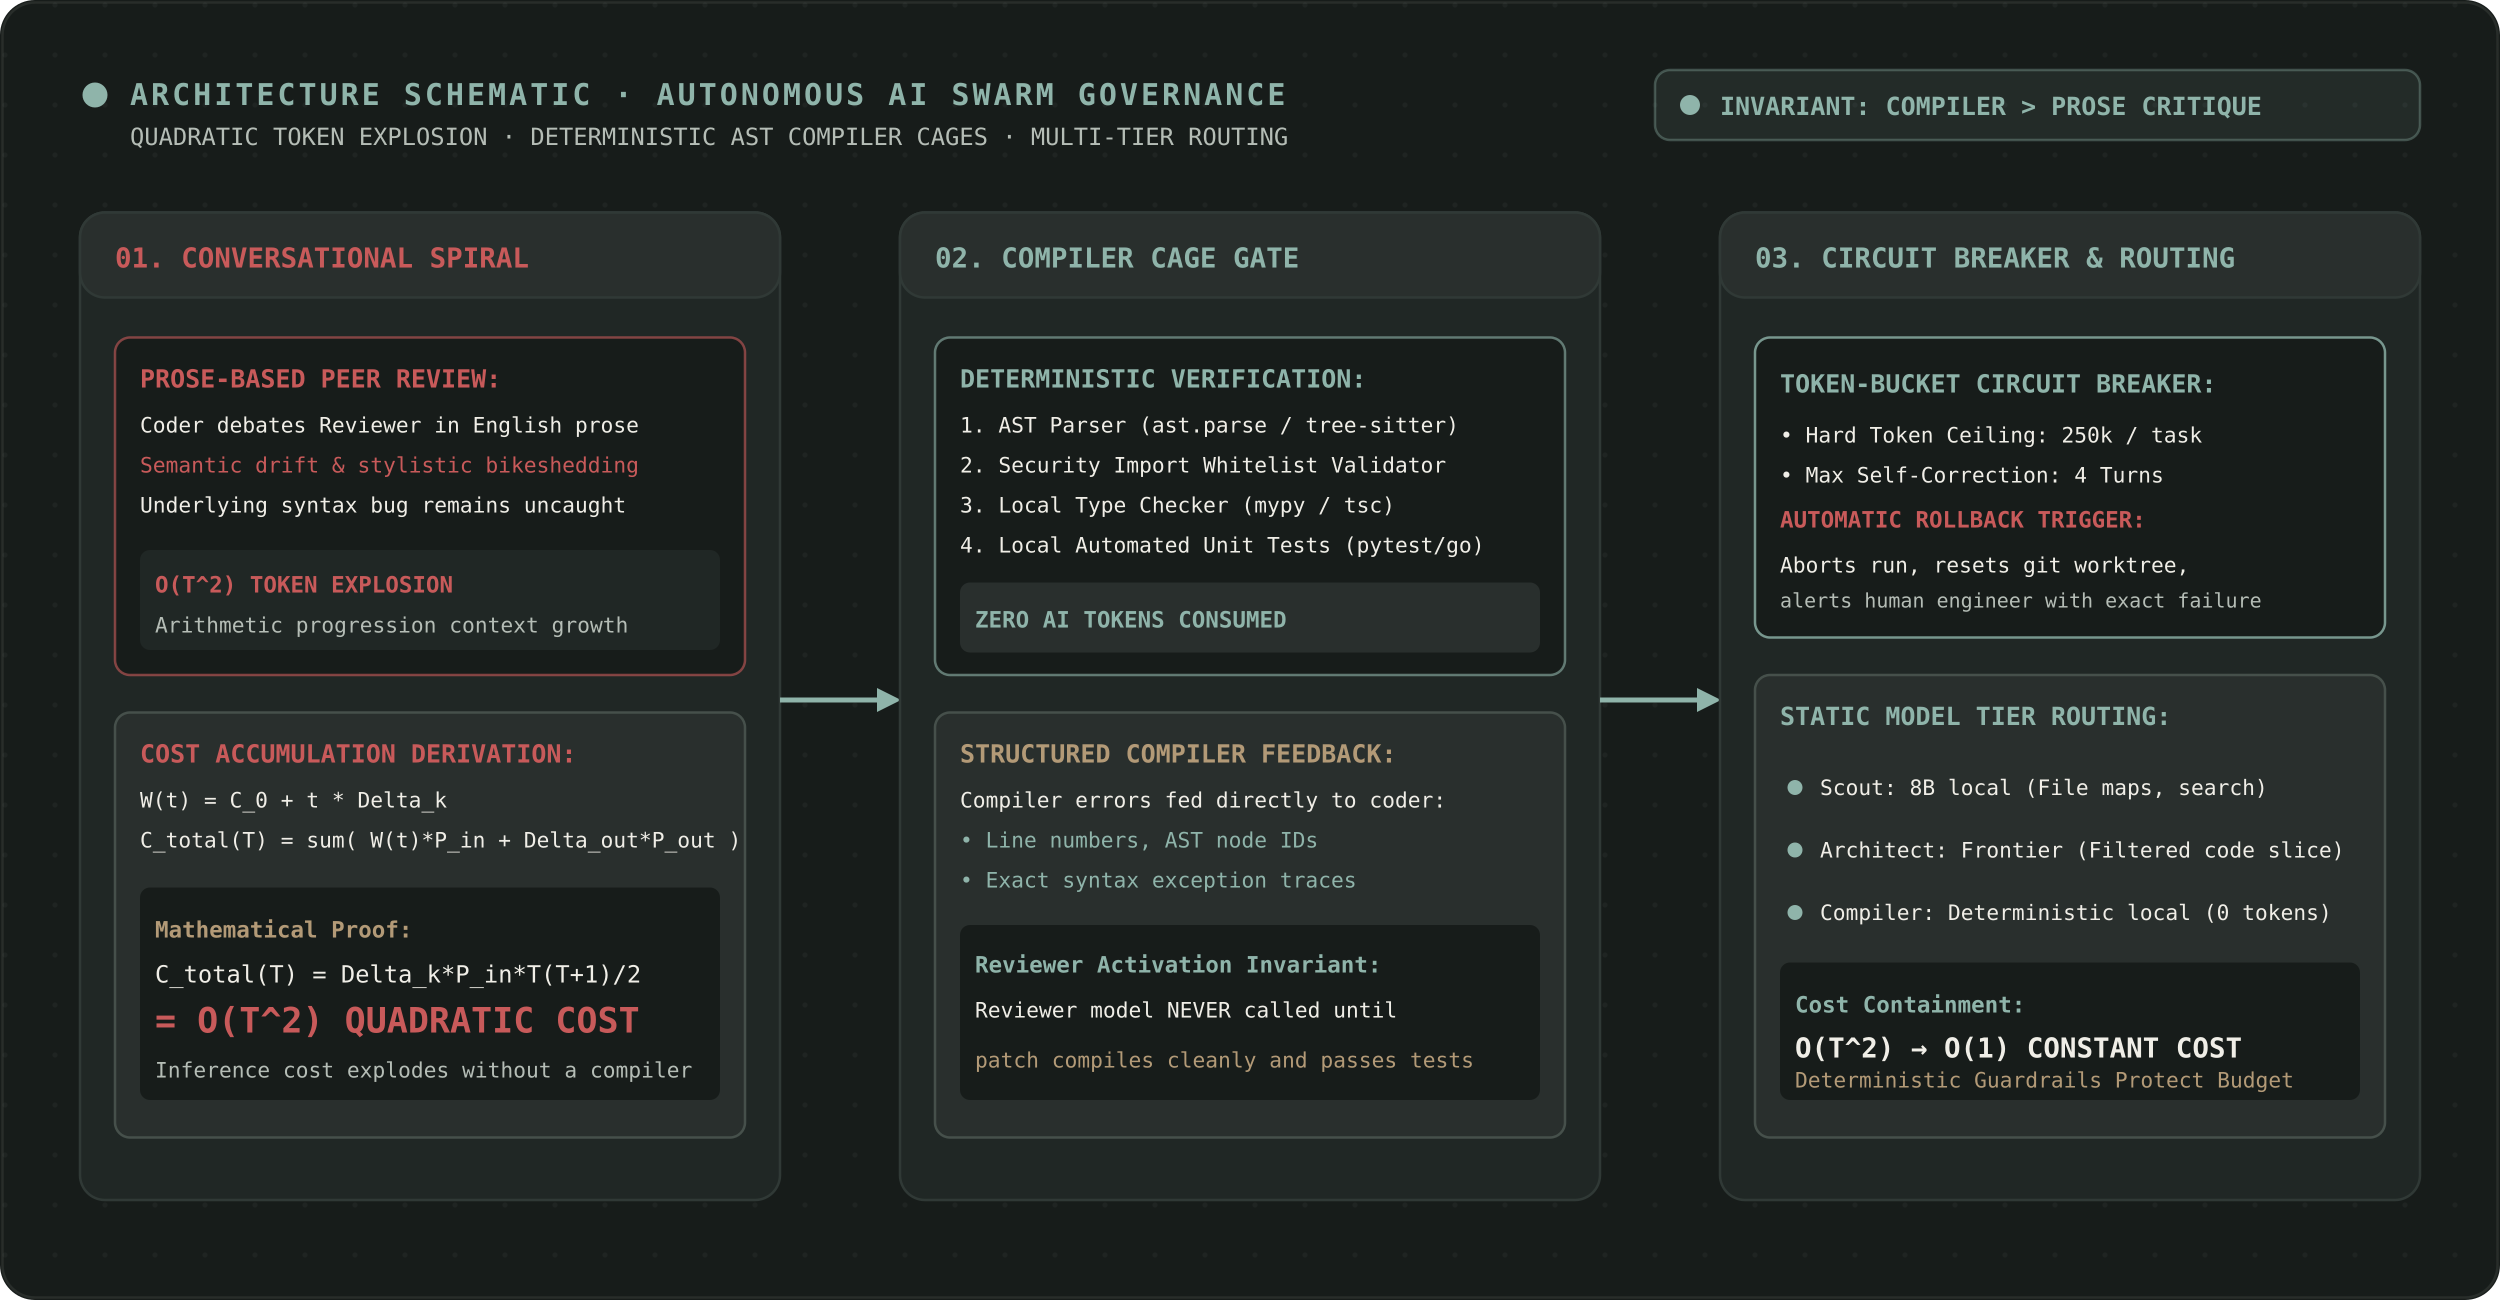
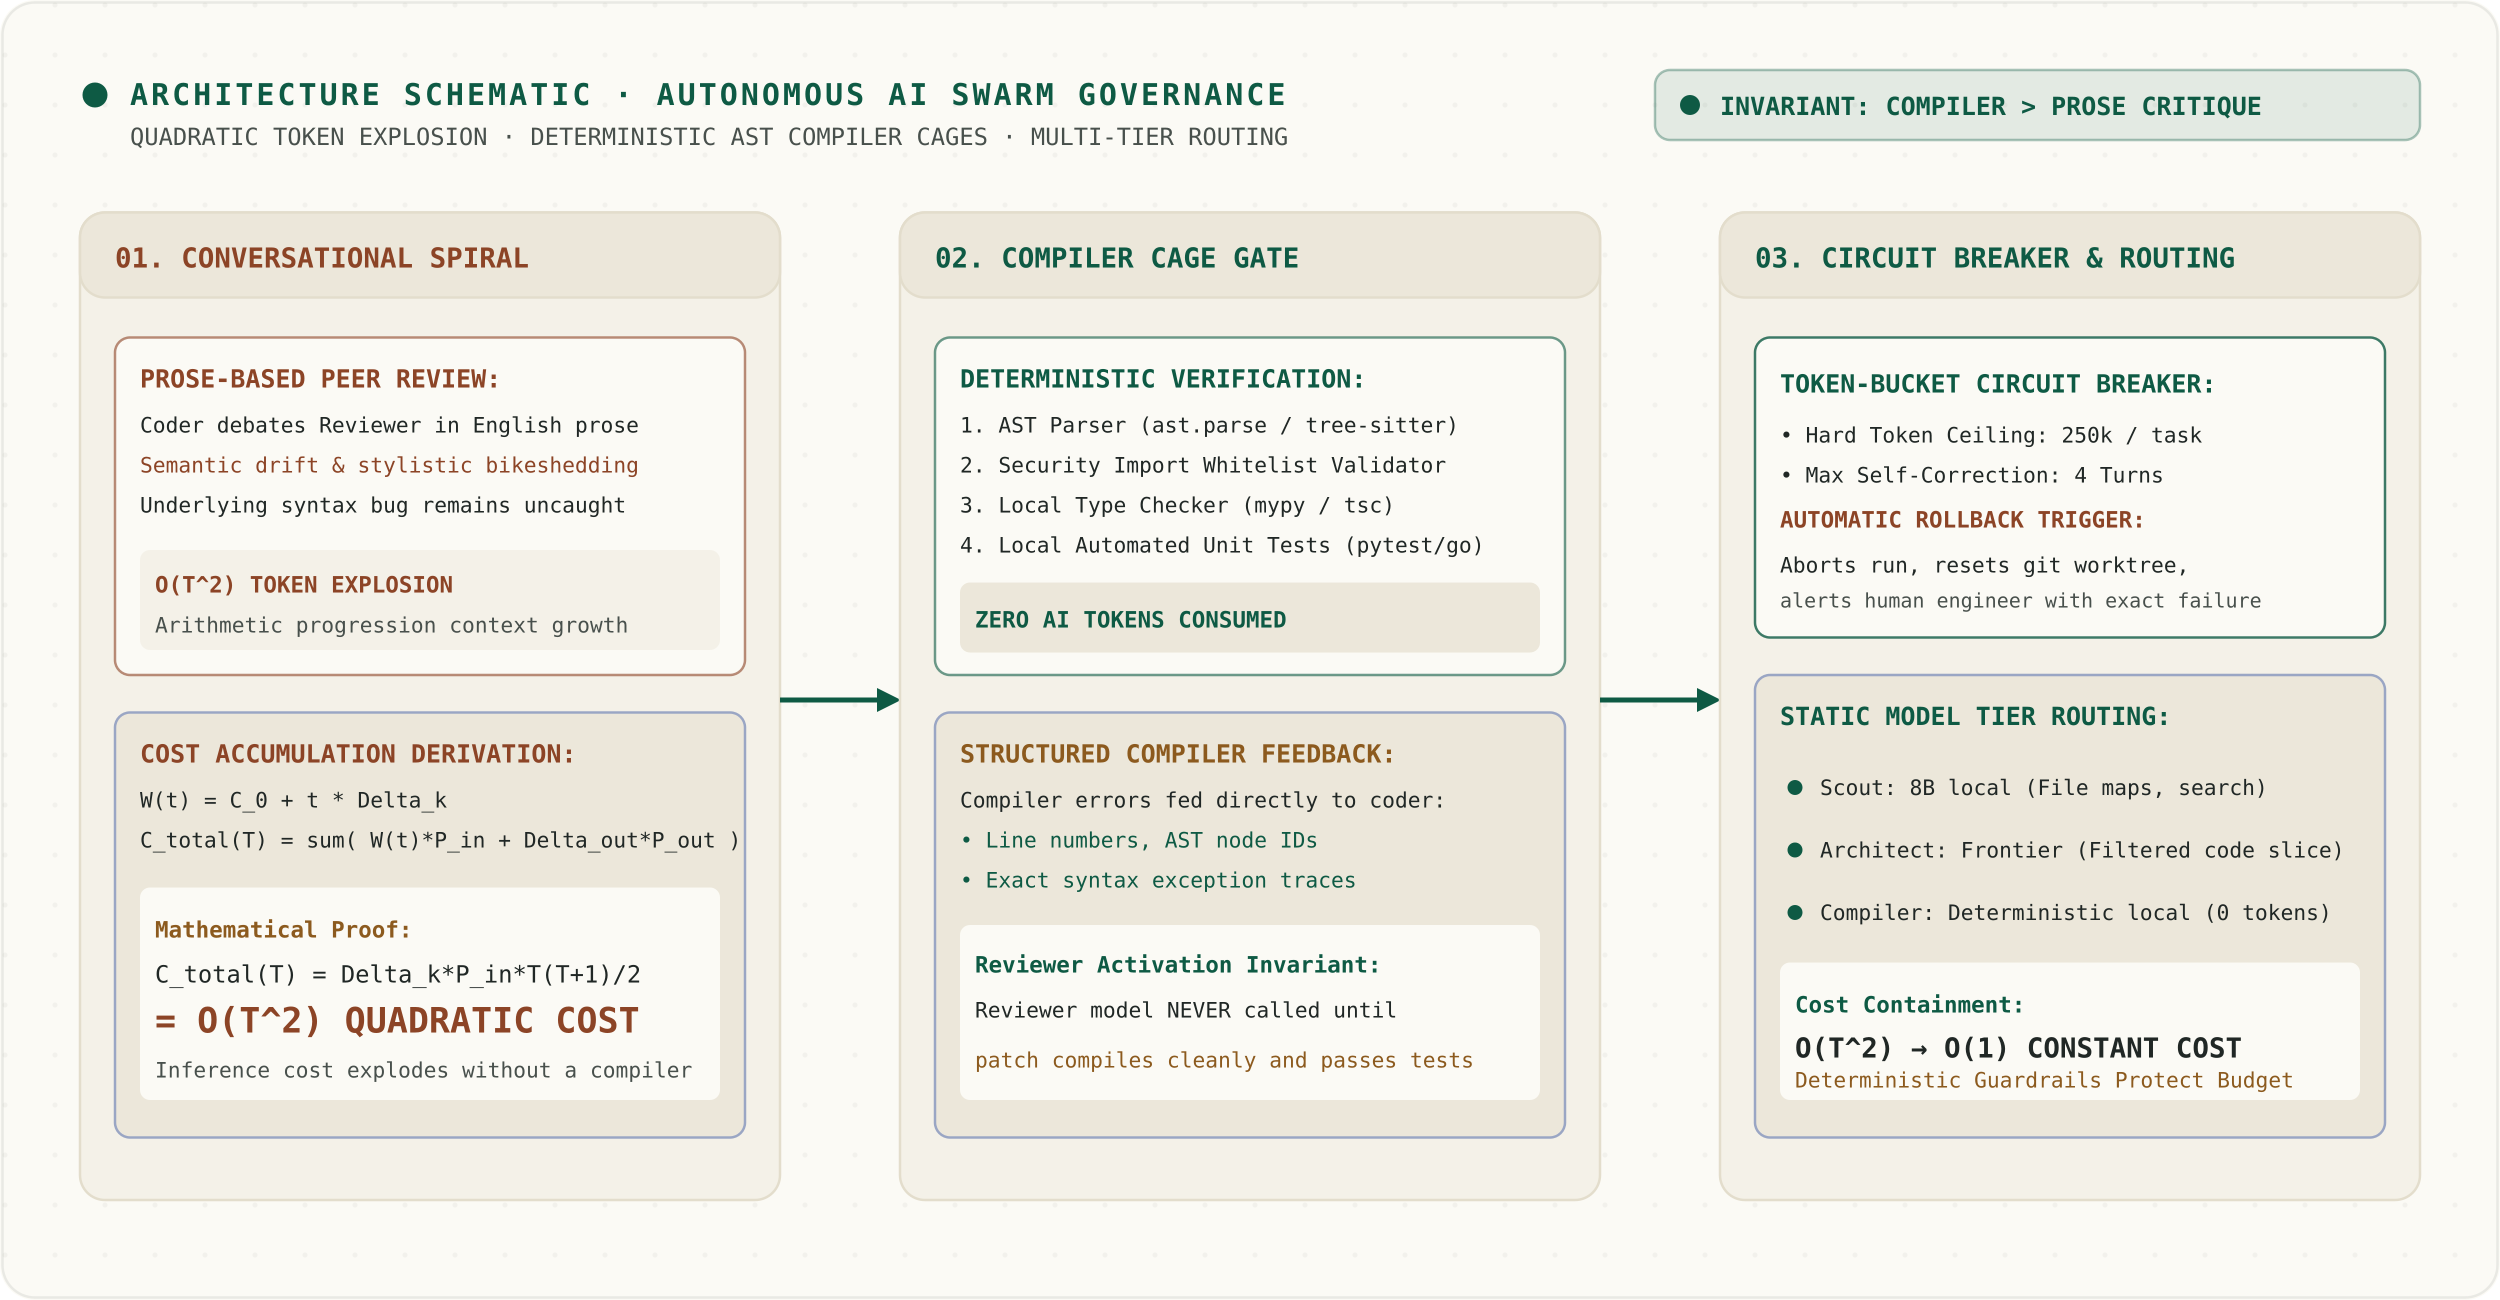
<svg xmlns="http://www.w3.org/2000/svg" viewBox="0 0 1000 520" width="100%" height="auto" class="w-full h-auto" preserveAspectRatio="xMidYMid meet" dir="ltr" shape-rendering="geometricPrecision" text-rendering="geometricPrecision">
  <defs>
    <linearGradient id="cyan-grad" x1="0%" y1="0%" x2="100%" y2="100%">
-       <stop offset="0%" stop-color="#527C78" stop-opacity="0.25" />
-       <stop offset="100%" stop-color="#527C78" stop-opacity="0.02" />
+       <stop offset="0%" stop-color="#0E5A44" stop-opacity="0.25" />
+       <stop offset="100%" stop-color="#0E5A44" stop-opacity="0.02" />
    </linearGradient>
    <linearGradient id="gold-grad" x1="0%" y1="0%" x2="100%" y2="100%">
-       <stop offset="0%" stop-color="#B39A77" stop-opacity="0.25" />
-       <stop offset="100%" stop-color="#B39A77" stop-opacity="0.02" />
+       <stop offset="0%" stop-color="#8C5A1E" stop-opacity="0.25" />
+       <stop offset="100%" stop-color="#8C5A1E" stop-opacity="0.02" />
    </linearGradient>
    <linearGradient id="emerald-grad" x1="0%" y1="0%" x2="100%" y2="100%">
-       <stop offset="0%" stop-color="#8FB4AA" stop-opacity="0.25" />
-       <stop offset="100%" stop-color="#8FB4AA" stop-opacity="0.02" />
+       <stop offset="0%" stop-color="#0E5A44" stop-opacity="0.25" />
+       <stop offset="100%" stop-color="#0E5A44" stop-opacity="0.02" />
    </linearGradient>
    <linearGradient id="rose-grad" x1="0%" y1="0%" x2="100%" y2="100%">
-       <stop offset="0%" stop-color="#C85A5A" stop-opacity="0.25" />
-       <stop offset="100%" stop-color="#C85A5A" stop-opacity="0.02" />
+       <stop offset="0%" stop-color="#8C4426" stop-opacity="0.25" />
+       <stop offset="100%" stop-color="#8C4426" stop-opacity="0.02" />
    </linearGradient>
    <pattern id="grid-dots" width="20" height="20" patternUnits="userSpaceOnUse">
-       <circle cx="2" cy="2" r="1" fill="#F3F0E8" fill-opacity="0.04" />
+       <circle cx="2" cy="2" r="1" fill="#202725" fill-opacity="0.04" />
    </pattern>
    <marker id="arr-cyan" viewBox="0 0 10 10" refX="6" refY="5" markerWidth="6" markerHeight="6" orient="auto-start-reverse">
-       <path d="M 0 1 L 8 5 L 0 9 z" fill="#8FB4AA" />
+       <path d="M 0 1 L 8 5 L 0 9 z" fill="#0E5A44" />
    </marker>
    <marker id="arr-gold" viewBox="0 0 10 10" refX="6" refY="5" markerWidth="6" markerHeight="6" orient="auto-start-reverse">
-       <path d="M 0 1 L 8 5 L 0 9 z" fill="#B39A77" />
+       <path d="M 0 1 L 8 5 L 0 9 z" fill="#8C5A1E" />
    </marker>
    <marker id="arr-rose" viewBox="0 0 10 10" refX="6" refY="5" markerWidth="6" markerHeight="6" orient="auto-start-reverse">
-       <path d="M 0 1 L 8 5 L 0 9 z" fill="#C85A5A" />
+       <path d="M 0 1 L 8 5 L 0 9 z" fill="#8C4426" />
    </marker>
  </defs>
  <style>
    text {
      font-family: 'IBM Plex Mono', ui-monospace, SFMono-Regular, Menlo, Monaco, Consolas, monospace;
    }
  </style>
-   <rect width="1000" height="520" fill="#171C1A" rx="14" />
+   <rect width="1000" height="520" fill="#FBFAF5" rx="14" />
  <rect width="1000" height="520" fill="url(#grid-dots)" rx="14" />
-   <rect width="998" height="518" x="1" y="1" fill="none" stroke="#F3F0E8" stroke-opacity="0.08" rx="13" />
+   <rect width="998" height="518" x="1" y="1" fill="none" stroke="#202725" stroke-opacity="0.08" rx="13" />
  <g transform="translate(32, 28)">
-     <circle cx="6" cy="10" r="5" fill="#8FB4AA" />
-     <text x="20" y="14" fill="#8FB4AA" font-size="12" font-weight="700" letter-spacing="1.2">ARCHITECTURE SCHEMATIC · AUTONOMOUS AI SWARM GOVERNANCE</text>
-     <text x="20" y="30" fill="#B5BDB6" font-size="9.5">QUADRATIC TOKEN EXPLOSION · DETERMINISTIC AST COMPILER CAGES · MULTI-TIER ROUTING</text>
-     <rect x="630" y="0" width="306" height="28" rx="6" fill="#8FB4AA" fill-opacity="0.1" stroke="#8FB4AA" stroke-opacity="0.35" />
-     <circle cx="644" cy="14" r="4" fill="#8FB4AA" />
-     <text x="656" y="18" fill="#8FB4AA" font-size="10" font-weight="700">INVARIANT: COMPILER &gt; PROSE CRITIQUE</text>
+     <circle cx="6" cy="10" r="5" fill="#0E5A44" />
+     <text x="20" y="14" fill="#0E5A44" font-size="12" font-weight="700" letter-spacing="1.2">ARCHITECTURE SCHEMATIC · AUTONOMOUS AI SWARM GOVERNANCE</text>
+     <text x="20" y="30" fill="#48504C" font-size="9.5">QUADRATIC TOKEN EXPLOSION · DETERMINISTIC AST COMPILER CAGES · MULTI-TIER ROUTING</text>
+     <rect x="630" y="0" width="306" height="28" rx="6" fill="#0E5A44" fill-opacity="0.1" stroke="#0E5A44" stroke-opacity="0.35" />
+     <circle cx="644" cy="14" r="4" fill="#0E5A44" />
+     <text x="656" y="18" fill="#0E5A44" font-size="10" font-weight="700">INVARIANT: COMPILER &gt; PROSE CRITIQUE</text>
  </g>
  <g transform="translate(32, 85)">
-     <rect width="280" height="395" rx="10" fill="#202725" stroke="#303936" />
-     <rect width="280" height="34" rx="10" fill="#292F2D" stroke="#303936" />
-     <text x="14" y="22" fill="#C85A5A" font-size="11" font-weight="700">01. CONVERSATIONAL SPIRAL</text>
+     <rect width="280" height="395" rx="10" fill="#F4F1E8" stroke="#E3DDCC" />
+     <rect width="280" height="34" rx="10" fill="#ECE7DA" stroke="#E3DDCC" />
+     <text x="14" y="22" fill="#8C4426" font-size="11" font-weight="700">01. CONVERSATIONAL SPIRAL</text>
    <g transform="translate(14, 50)">
-       <rect width="252" height="135" rx="6" fill="#171C1A" stroke="#C85A5A" stroke-opacity="0.6" />
-       <text x="10" y="20" fill="#C85A5A" font-size="10" font-weight="700">PROSE-BASED PEER REVIEW:</text>
-       <text x="10" y="38" fill="#F0EEE7" font-size="8.5">Coder debates Reviewer in English prose</text>
-       <text x="10" y="54" fill="#C85A5A" font-size="8.5">Semantic drift &amp; stylistic bikeshedding</text>
-       <text x="10" y="70" fill="#F0EEE7" font-size="8.5">Underlying syntax bug remains uncaught</text>
-       <rect x="10" y="85" width="232" height="40" rx="4" fill="#202725" />
-       <text x="16" y="102" fill="#C85A5A" font-size="9" font-weight="700">O(T^2) TOKEN EXPLOSION</text>
-       <text x="16" y="118" fill="#B5BDB6" font-size="8.5">Arithmetic progression context growth</text>
+       <rect width="252" height="135" rx="6" fill="#FBFAF5" stroke="#8C4426" stroke-opacity="0.6" />
+       <text x="10" y="20" fill="#8C4426" font-size="10" font-weight="700">PROSE-BASED PEER REVIEW:</text>
+       <text x="10" y="38" fill="#202725" font-size="8.5">Coder debates Reviewer in English prose</text>
+       <text x="10" y="54" fill="#8C4426" font-size="8.5">Semantic drift &amp; stylistic bikeshedding</text>
+       <text x="10" y="70" fill="#202725" font-size="8.5">Underlying syntax bug remains uncaught</text>
+       <rect x="10" y="85" width="232" height="40" rx="4" fill="#F4F1E8" />
+       <text x="16" y="102" fill="#8C4426" font-size="9" font-weight="700">O(T^2) TOKEN EXPLOSION</text>
+       <text x="16" y="118" fill="#48504C" font-size="8.5">Arithmetic progression context growth</text>
    </g>
    <g transform="translate(14, 200)">
-       <rect width="252" height="170" rx="6" fill="#292F2D" stroke="#46504B" />
-       <text x="10" y="20" fill="#C85A5A" font-size="10" font-weight="700">COST ACCUMULATION DERIVATION:</text>
-       <text x="10" y="38" fill="#F0EEE7" font-size="8.5">W(t) = C_0 + t * Delta_k</text>
-       <text x="10" y="54" fill="#F0EEE7" font-size="8.5">C_total(T) = sum( W(t)*P_in + Delta_out*P_out )</text>
-       <rect x="10" y="70" width="232" height="85" rx="4" fill="#171C1A" />
-       <text x="16" y="90" fill="#B39A77" font-size="9" font-weight="700">Mathematical Proof:</text>
-       <text x="16" y="108" fill="#F0EEE7" font-size="9.5">C_total(T) = Delta_k*P_in*T(T+1)/2</text>
-       <text x="16" y="128" fill="#C85A5A" font-size="14" font-weight="700">= O(T^2) QUADRATIC COST</text>
-       <text x="16" y="146" fill="#B5BDB6" font-size="8.5">Inference cost explodes without a compiler</text>
+       <rect width="252" height="170" rx="6" fill="#ECE7DA" stroke="#9AA6C4" />
+       <text x="10" y="20" fill="#8C4426" font-size="10" font-weight="700">COST ACCUMULATION DERIVATION:</text>
+       <text x="10" y="38" fill="#202725" font-size="8.5">W(t) = C_0 + t * Delta_k</text>
+       <text x="10" y="54" fill="#202725" font-size="8.5">C_total(T) = sum( W(t)*P_in + Delta_out*P_out )</text>
+       <rect x="10" y="70" width="232" height="85" rx="4" fill="#FBFAF5" />
+       <text x="16" y="90" fill="#8C5A1E" font-size="9" font-weight="700">Mathematical Proof:</text>
+       <text x="16" y="108" fill="#202725" font-size="9.5">C_total(T) = Delta_k*P_in*T(T+1)/2</text>
+       <text x="16" y="128" fill="#8C4426" font-size="14" font-weight="700">= O(T^2) QUADRATIC COST</text>
+       <text x="16" y="146" fill="#48504C" font-size="8.5">Inference cost explodes without a compiler</text>
    </g>
  </g>
-   <line x1="312" y1="280" x2="358" y2="280" stroke="#8FB4AA" stroke-width="2" marker-end="url(#arr-cyan)" />
+   <line x1="312" y1="280" x2="358" y2="280" stroke="#0E5A44" stroke-width="2" marker-end="url(#arr-cyan)" />
  <g transform="translate(360, 85)">
-     <rect width="280" height="395" rx="10" fill="#202725" stroke="#303936" />
-     <rect width="280" height="34" rx="10" fill="#292F2D" stroke="#303936" />
-     <text x="14" y="22" fill="#8FB4AA" font-size="11" font-weight="700">02. COMPILER CAGE GATE</text>
+     <rect width="280" height="395" rx="10" fill="#F4F1E8" stroke="#E3DDCC" />
+     <rect width="280" height="34" rx="10" fill="#ECE7DA" stroke="#E3DDCC" />
+     <text x="14" y="22" fill="#0E5A44" font-size="11" font-weight="700">02. COMPILER CAGE GATE</text>
    <g transform="translate(14, 50)">
-       <rect width="252" height="135" rx="6" fill="#171C1A" stroke="#8FB4AA" stroke-opacity="0.6" />
-       <text x="10" y="20" fill="#8FB4AA" font-size="10" font-weight="700">DETERMINISTIC VERIFICATION:</text>
-       <text x="10" y="38" fill="#F0EEE7" font-size="8.5">1. AST Parser (ast.parse / tree-sitter)</text>
-       <text x="10" y="54" fill="#F0EEE7" font-size="8.5">2. Security Import Whitelist Validator</text>
-       <text x="10" y="70" fill="#F0EEE7" font-size="8.5">3. Local Type Checker (mypy / tsc)</text>
-       <text x="10" y="86" fill="#F0EEE7" font-size="8.5">4. Local Automated Unit Tests (pytest/go)</text>
-       <rect x="10" y="98" width="232" height="28" rx="4" fill="#292F2D" />
-       <text x="16" y="116" fill="#8FB4AA" font-size="9" font-weight="700">ZERO AI TOKENS CONSUMED</text>
+       <rect width="252" height="135" rx="6" fill="#FBFAF5" stroke="#0E5A44" stroke-opacity="0.6" />
+       <text x="10" y="20" fill="#0E5A44" font-size="10" font-weight="700">DETERMINISTIC VERIFICATION:</text>
+       <text x="10" y="38" fill="#202725" font-size="8.5">1. AST Parser (ast.parse / tree-sitter)</text>
+       <text x="10" y="54" fill="#202725" font-size="8.5">2. Security Import Whitelist Validator</text>
+       <text x="10" y="70" fill="#202725" font-size="8.5">3. Local Type Checker (mypy / tsc)</text>
+       <text x="10" y="86" fill="#202725" font-size="8.5">4. Local Automated Unit Tests (pytest/go)</text>
+       <rect x="10" y="98" width="232" height="28" rx="4" fill="#ECE7DA" />
+       <text x="16" y="116" fill="#0E5A44" font-size="9" font-weight="700">ZERO AI TOKENS CONSUMED</text>
    </g>
    <g transform="translate(14, 200)">
-       <rect width="252" height="170" rx="6" fill="#292F2D" stroke="#46504B" />
-       <text x="10" y="20" fill="#B39A77" font-size="10" font-weight="700">STRUCTURED COMPILER FEEDBACK:</text>
-       <text x="10" y="38" fill="#F0EEE7" font-size="8.5">Compiler errors fed directly to coder:</text>
-       <text x="10" y="54" fill="#8FB4AA" font-size="8.5">• Line numbers, AST node IDs</text>
-       <text x="10" y="70" fill="#8FB4AA" font-size="8.5">• Exact syntax exception traces</text>
-       <rect x="10" y="85" width="232" height="70" rx="4" fill="#171C1A" />
-       <text x="16" y="104" fill="#8FB4AA" font-size="9" font-weight="700">Reviewer Activation Invariant:</text>
-       <text x="16" y="122" fill="#F0EEE7" font-size="8.5">Reviewer model NEVER called until</text>
-       <text x="16" y="142" fill="#B39A77" font-size="8.5">patch compiles cleanly and passes tests</text>
+       <rect width="252" height="170" rx="6" fill="#ECE7DA" stroke="#9AA6C4" />
+       <text x="10" y="20" fill="#8C5A1E" font-size="10" font-weight="700">STRUCTURED COMPILER FEEDBACK:</text>
+       <text x="10" y="38" fill="#202725" font-size="8.5">Compiler errors fed directly to coder:</text>
+       <text x="10" y="54" fill="#0E5A44" font-size="8.5">• Line numbers, AST node IDs</text>
+       <text x="10" y="70" fill="#0E5A44" font-size="8.5">• Exact syntax exception traces</text>
+       <rect x="10" y="85" width="232" height="70" rx="4" fill="#FBFAF5" />
+       <text x="16" y="104" fill="#0E5A44" font-size="9" font-weight="700">Reviewer Activation Invariant:</text>
+       <text x="16" y="122" fill="#202725" font-size="8.5">Reviewer model NEVER called until</text>
+       <text x="16" y="142" fill="#8C5A1E" font-size="8.5">patch compiles cleanly and passes tests</text>
    </g>
  </g>
-   <line x1="640" y1="280" x2="686" y2="280" stroke="#8FB4AA" stroke-width="2" marker-end="url(#arr-cyan)" />
+   <line x1="640" y1="280" x2="686" y2="280" stroke="#0E5A44" stroke-width="2" marker-end="url(#arr-cyan)" />
  <g transform="translate(688, 85)">
-     <rect width="280" height="395" rx="10" fill="#202725" stroke="#303936" />
-     <rect width="280" height="34" rx="10" fill="#292F2D" stroke="#303936" />
-     <text x="14" y="22" fill="#8FB4AA" font-size="11" font-weight="700">03. CIRCUIT BREAKER &amp; ROUTING</text>
+     <rect width="280" height="395" rx="10" fill="#F4F1E8" stroke="#E3DDCC" />
+     <rect width="280" height="34" rx="10" fill="#ECE7DA" stroke="#E3DDCC" />
+     <text x="14" y="22" fill="#0E5A44" font-size="11" font-weight="700">03. CIRCUIT BREAKER &amp; ROUTING</text>
    <g transform="translate(14, 50)">
-       <rect width="252" height="120" rx="6" fill="#171C1A" stroke="#8FB4AA" stroke-opacity="0.8" />
-       <text x="10" y="22" fill="#8FB4AA" font-size="10" font-weight="700">TOKEN-BUCKET CIRCUIT BREAKER:</text>
-       <text x="10" y="42" fill="#F0EEE7" font-size="8.5">• Hard Token Ceiling: 250k / task</text>
-       <text x="10" y="58" fill="#F0EEE7" font-size="8.5">• Max Self-Correction: 4 Turns</text>
-       <text x="10" y="76" fill="#C85A5A" font-size="9" font-weight="700">AUTOMATIC ROLLBACK TRIGGER:</text>
-       <text x="10" y="94" fill="#F0EEE7" font-size="8.5">Aborts run, resets git worktree,</text>
-       <text x="10" y="108" fill="#B5BDB6" font-size="8">alerts human engineer with exact failure</text>
+       <rect width="252" height="120" rx="6" fill="#FBFAF5" stroke="#0E5A44" stroke-opacity="0.8" />
+       <text x="10" y="22" fill="#0E5A44" font-size="10" font-weight="700">TOKEN-BUCKET CIRCUIT BREAKER:</text>
+       <text x="10" y="42" fill="#202725" font-size="8.5">• Hard Token Ceiling: 250k / task</text>
+       <text x="10" y="58" fill="#202725" font-size="8.5">• Max Self-Correction: 4 Turns</text>
+       <text x="10" y="76" fill="#8C4426" font-size="9" font-weight="700">AUTOMATIC ROLLBACK TRIGGER:</text>
+       <text x="10" y="94" fill="#202725" font-size="8.5">Aborts run, resets git worktree,</text>
+       <text x="10" y="108" fill="#48504C" font-size="8">alerts human engineer with exact failure</text>
    </g>
    <g transform="translate(14, 185)">
-       <rect width="252" height="185" rx="6" fill="#292F2D" stroke="#46504B" />
-       <text x="10" y="20" fill="#8FB4AA" font-size="10" font-weight="700">STATIC MODEL TIER ROUTING:</text>
-       <circle cx="16" cy="45" r="3" fill="#8FB4AA" />
-       <text x="26" y="48" fill="#F0EEE7" font-size="8.5">Scout: 8B local (File maps, search)</text>
-       <circle cx="16" cy="70" r="3" fill="#8FB4AA" />
-       <text x="26" y="73" fill="#F0EEE7" font-size="8.5">Architect: Frontier (Filtered code slice)</text>
-       <circle cx="16" cy="95" r="3" fill="#8FB4AA" />
-       <text x="26" y="98" fill="#F0EEE7" font-size="8.5">Compiler: Deterministic local (0 tokens)</text>
-       <rect x="10" y="115" width="232" height="55" rx="4" fill="#171C1A" />
-       <text x="16" y="135" fill="#8FB4AA" font-size="9" font-weight="700">Cost Containment:</text>
-       <text x="16" y="153" fill="#F0EEE7" font-size="11" font-weight="700">O(T^2) → O(1) CONSTANT COST</text>
-       <text x="16" y="165" fill="#B39A77" font-size="8.5">Deterministic Guardrails Protect Budget</text>
+       <rect width="252" height="185" rx="6" fill="#ECE7DA" stroke="#9AA6C4" />
+       <text x="10" y="20" fill="#0E5A44" font-size="10" font-weight="700">STATIC MODEL TIER ROUTING:</text>
+       <circle cx="16" cy="45" r="3" fill="#0E5A44" />
+       <text x="26" y="48" fill="#202725" font-size="8.5">Scout: 8B local (File maps, search)</text>
+       <circle cx="16" cy="70" r="3" fill="#0E5A44" />
+       <text x="26" y="73" fill="#202725" font-size="8.5">Architect: Frontier (Filtered code slice)</text>
+       <circle cx="16" cy="95" r="3" fill="#0E5A44" />
+       <text x="26" y="98" fill="#202725" font-size="8.5">Compiler: Deterministic local (0 tokens)</text>
+       <rect x="10" y="115" width="232" height="55" rx="4" fill="#FBFAF5" />
+       <text x="16" y="135" fill="#0E5A44" font-size="9" font-weight="700">Cost Containment:</text>
+       <text x="16" y="153" fill="#202725" font-size="11" font-weight="700">O(T^2) → O(1) CONSTANT COST</text>
+       <text x="16" y="165" fill="#8C5A1E" font-size="8.5">Deterministic Guardrails Protect Budget</text>
    </g>
  </g>
</svg>
